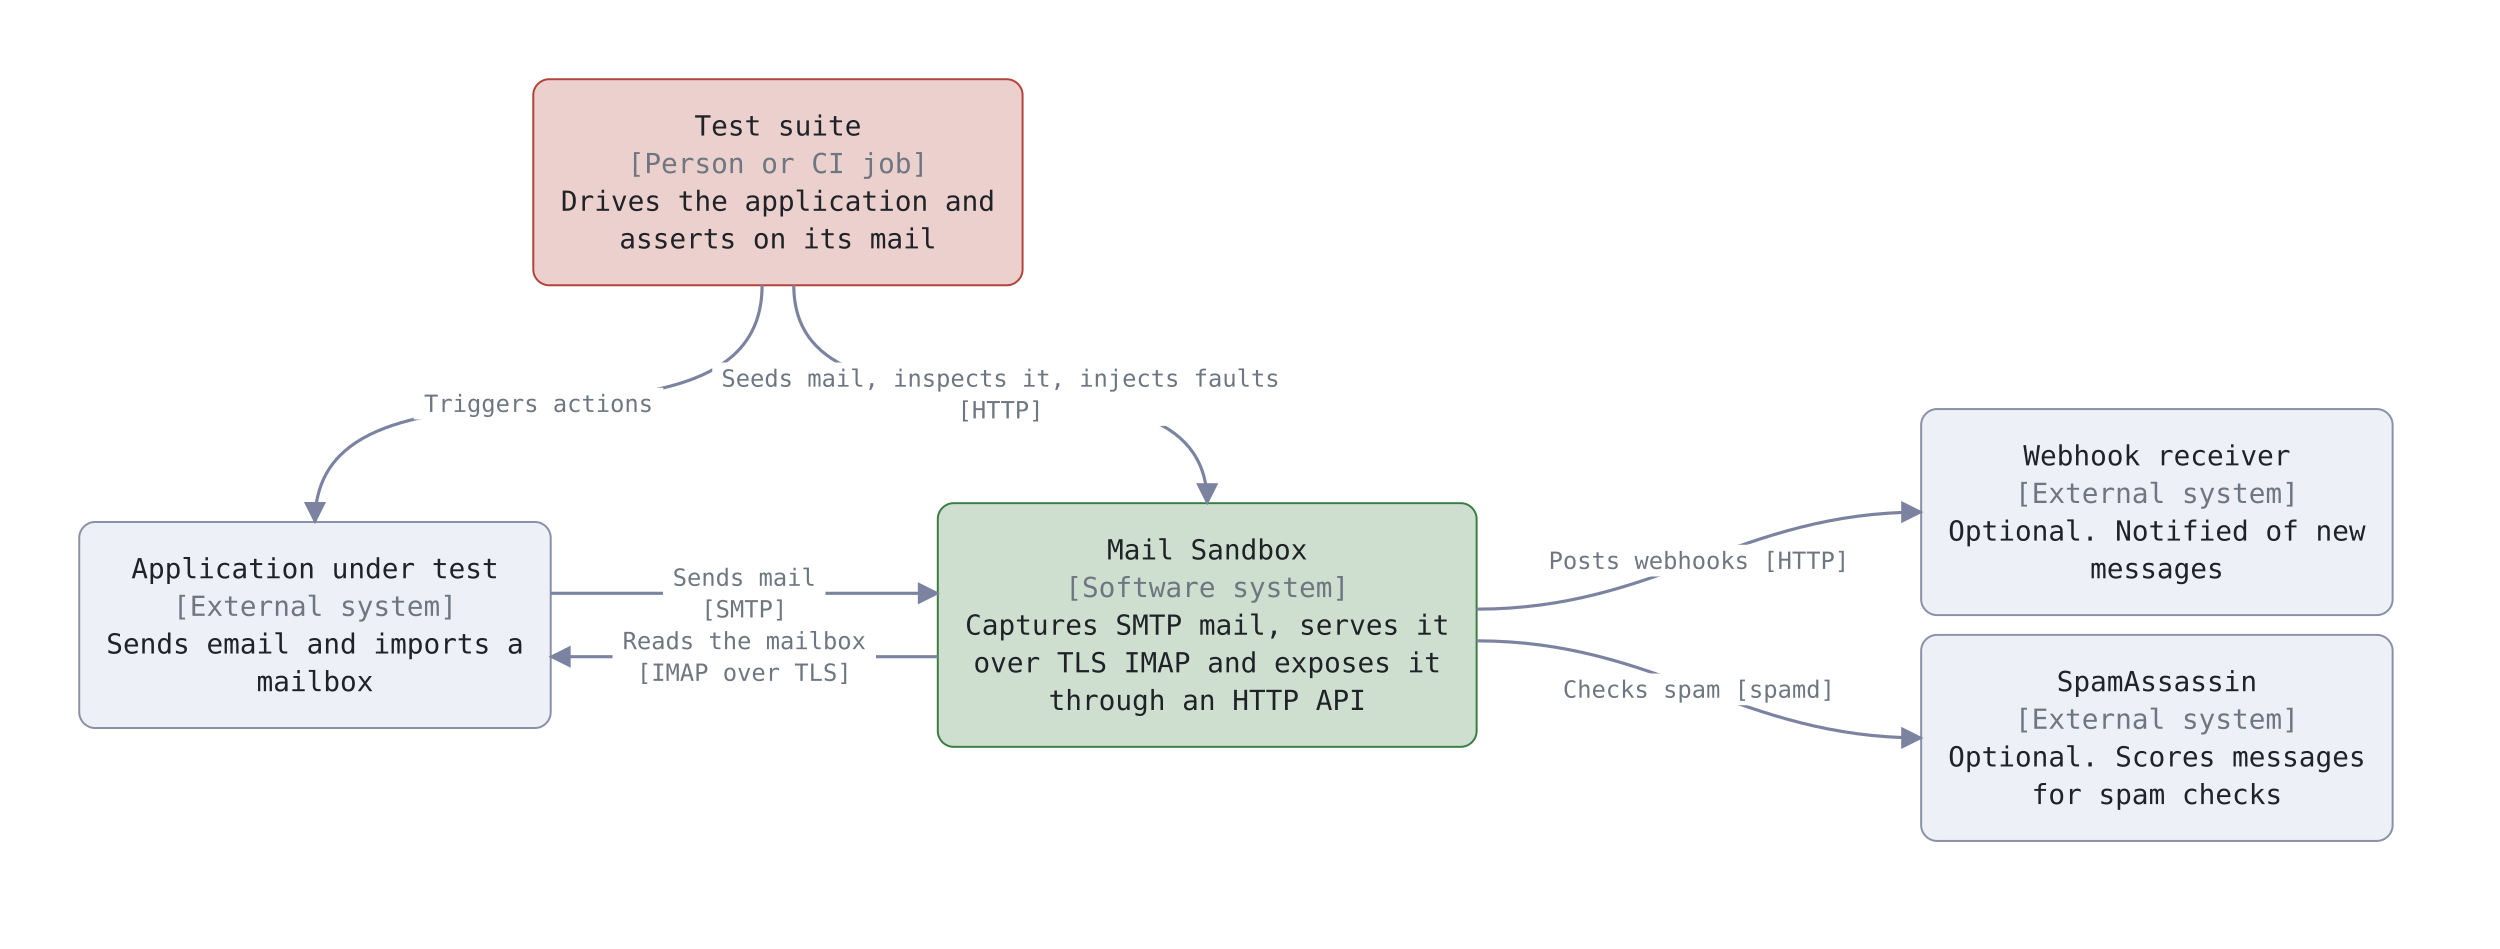
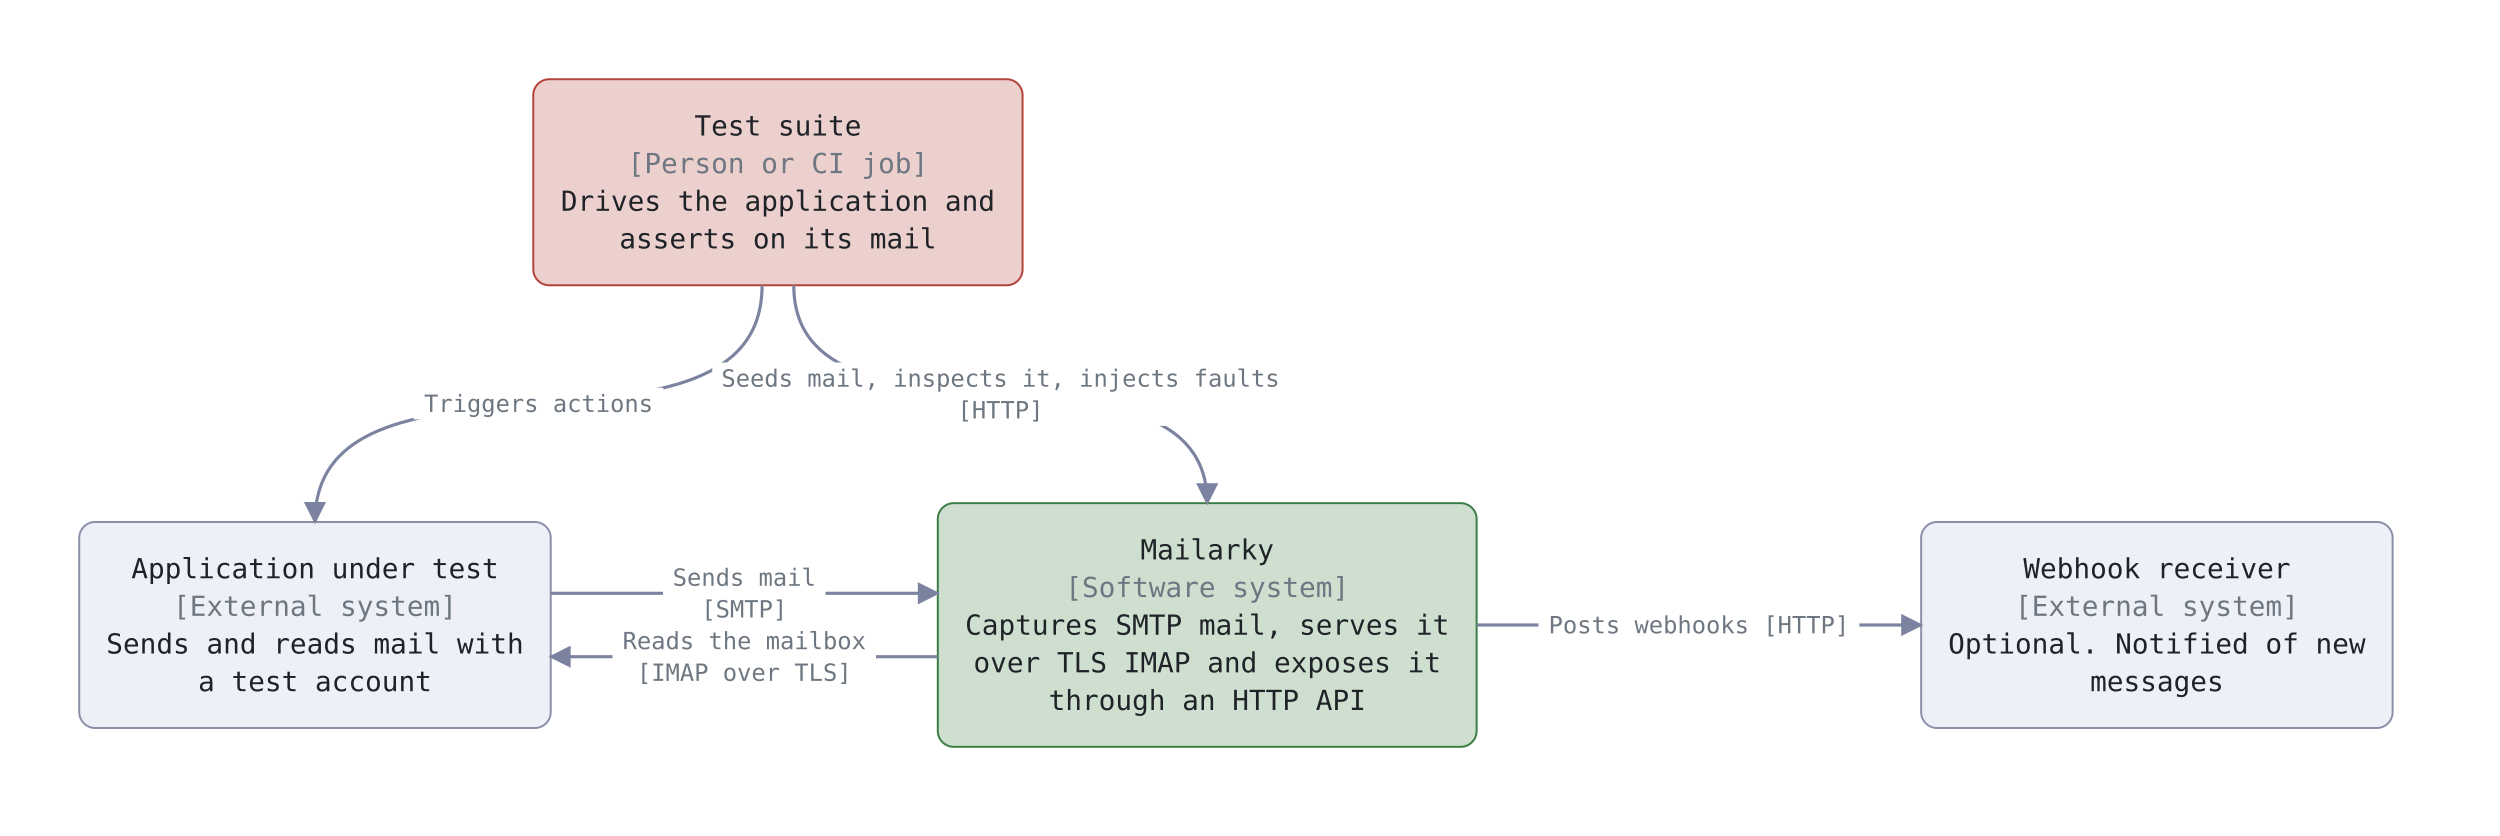
- <svg xmlns="http://www.w3.org/2000/svg" width="1262" height="479" viewBox="0 0 1262 479" font-family="'DejaVu Sans Mono', 'Menlo', 'Consolas', 'Liberation Mono', 'Courier New', monospace" font-size="14px">
+ <svg xmlns="http://www.w3.org/2000/svg" width="1262" height="422" viewBox="0 0 1262 422" font-family="'DejaVu Sans Mono', 'Menlo', 'Consolas', 'Liberation Mono', 'Courier New', monospace" font-size="14px">
  <defs>
    <marker id="arrow-7c83a0" viewBox="0 0 10 10" refX="9" refY="5" markerWidth="7" markerHeight="7" orient="auto-start-reverse">
      <path d="M 0 0 L 10 5 L 0 10 z" fill="#7c83a0" />
    </marker>
    <marker id="arrow-7c83a0-back" viewBox="0 0 10 10" refX="9" refY="5" markerWidth="7" markerHeight="7" orient="auto-start-reverse">
      <path d="M 0 0 L 10 5 L 0 10 z" fill="#7c83a0" />
    </marker>
  </defs>
-   <rect x="0" y="0" width="1262" height="479" fill="#ffffff" />
+   <rect x="0" y="0" width="1262" height="422" fill="#ffffff" />
  <path d="M481.4 254 H737.4 a8 8 0 0 1 8 8 V369 a8 8 0 0 1 -8 8 H481.4 a8 8 0 0 1 -8 -8 V262 a8 8 0 0 1 8 -8 Z" fill="#cedfd0" stroke="#3a7d44" />
-   <text x="609.4" y="282.4" fill="#1f2328" text-anchor="middle">Mail Sandbox</text>
+   <text x="609.4" y="282.4" fill="#1f2328" text-anchor="middle">Mailarky</text>
  <text x="609.4" y="301.4" fill="#6e7781" text-anchor="middle">[Software system]</text>
  <text x="609.4" y="320.4" fill="#1f2328" text-anchor="middle">Captures SMTP mail, serves it</text>
  <text x="609.4" y="339.4" fill="#1f2328" text-anchor="middle">over TLS IMAP and exposes it</text>
  <text x="609.4" y="358.4" fill="#1f2328" text-anchor="middle">through an HTTP API</text>
  <path d="M48 263.5 H270 a8 8 0 0 1 8 8 V359.5 a8 8 0 0 1 -8 8 H48 a8 8 0 0 1 -8 -8 V271.5 a8 8 0 0 1 8 -8 Z" fill="#eef0f7" stroke="#8a90a8" />
  <text x="159" y="291.9" fill="#1f2328" text-anchor="middle">Application under test</text>
  <text x="159" y="310.9" fill="#6e7781" text-anchor="middle">[External system]</text>
-   <text x="159" y="329.9" fill="#1f2328" text-anchor="middle">Sends email and imports a</text>
-   <text x="159" y="348.9" fill="#1f2328" text-anchor="middle">mailbox</text>
+   <text x="159" y="329.9" fill="#1f2328" text-anchor="middle">Sends and reads mail with</text>
+   <text x="159" y="348.9" fill="#1f2328" text-anchor="middle">a test account</text>
  <path d="M277.2 40 H508.2 a8 8 0 0 1 8 8 V136 a8 8 0 0 1 -8 8 H277.2 a8 8 0 0 1 -8 -8 V48 a8 8 0 0 1 8 -8 Z" fill="#ecd0ce" stroke="#b3423a" />
  <text x="392.7" y="68.4" fill="#1f2328" text-anchor="middle">Test suite</text>
  <text x="392.7" y="87.4" fill="#6e7781" text-anchor="middle">[Person or CI job]</text>
  <text x="392.7" y="106.4" fill="#1f2328" text-anchor="middle">Drives the application and</text>
  <text x="392.7" y="125.4" fill="#1f2328" text-anchor="middle">asserts on its mail</text>
-   <path d="M963.8 192.5 H1213.8 a8 8 0 0 1 8 8 V430.5 a8 8 0 0 1 -8 8 H963.8 a8 8 0 0 1 -8 -8 V200.5 a8 8 0 0 1 8 -8 Z" fill="none" stroke="none" />
-   <path d="M977.8 206.5 H1199.8 a8 8 0 0 1 8 8 V302.5 a8 8 0 0 1 -8 8 H977.8 a8 8 0 0 1 -8 -8 V214.5 a8 8 0 0 1 8 -8 Z" fill="#eef0f7" stroke="#8a90a8" />
-   <text x="1088.8" y="234.9" fill="#1f2328" text-anchor="middle">Webhook receiver</text>
-   <text x="1088.8" y="253.9" fill="#6e7781" text-anchor="middle">[External system]</text>
-   <text x="1088.8" y="272.9" fill="#1f2328" text-anchor="middle">Optional. Notified of new</text>
-   <text x="1088.8" y="291.9" fill="#1f2328" text-anchor="middle">messages</text>
-   <path d="M977.8 320.5 H1199.8 a8 8 0 0 1 8 8 V416.5 a8 8 0 0 1 -8 8 H977.8 a8 8 0 0 1 -8 -8 V328.5 a8 8 0 0 1 8 -8 Z" fill="#eef0f7" stroke="#8a90a8" />
-   <text x="1088.8" y="348.9" fill="#1f2328" text-anchor="middle">SpamAssassin</text>
-   <text x="1088.8" y="367.9" fill="#6e7781" text-anchor="middle">[External system]</text>
-   <text x="1088.8" y="386.9" fill="#1f2328" text-anchor="middle">Optional. Scores messages</text>
-   <text x="1088.8" y="405.9" fill="#1f2328" text-anchor="middle">for spam checks</text>
+   <path d="M963.8 249.5 H1213.8 a8 8 0 0 1 8 8 V373.5 a8 8 0 0 1 -8 8 H963.8 a8 8 0 0 1 -8 -8 V257.5 a8 8 0 0 1 8 -8 Z" fill="none" stroke="none" />
+   <path d="M977.8 263.5 H1199.8 a8 8 0 0 1 8 8 V359.5 a8 8 0 0 1 -8 8 H977.8 a8 8 0 0 1 -8 -8 V271.5 a8 8 0 0 1 8 -8 Z" fill="#eef0f7" stroke="#8a90a8" />
+   <text x="1088.8" y="291.9" fill="#1f2328" text-anchor="middle">Webhook receiver</text>
+   <text x="1088.8" y="310.9" fill="#6e7781" text-anchor="middle">[External system]</text>
+   <text x="1088.8" y="329.9" fill="#1f2328" text-anchor="middle">Optional. Notified of new</text>
+   <text x="1088.8" y="348.9" fill="#1f2328" text-anchor="middle">messages</text>
  <path d="M 384.7 144 C 384.7 246.15, 159 161.35, 159 263.5" fill="none" stroke="#7c83a0" stroke-width="1.6" marker-end="url(#arrow-7c83a0)" />
  <rect x="208.85" y="195.75" width="126" height="16" fill="#ffffff" />
  <g font-size="12px">
    <text x="271.85" y="207.95" fill="#6e7781" text-anchor="middle">Triggers actions</text>
  </g>
  <path d="M 400.7 144 C 400.7 238.37, 609.4 159.63, 609.4 254" fill="none" stroke="#7c83a0" stroke-width="1.6" marker-end="url(#arrow-7c83a0)" />
  <rect x="359.55" y="183" width="291" height="32" fill="#ffffff" />
  <g font-size="12px">
    <text x="505.05" y="195.2" fill="#6e7781" text-anchor="middle">Seeds mail, inspects it, injects faults</text>
    <text x="505.05" y="211.2" fill="#6e7781" text-anchor="middle">[HTTP]</text>
  </g>
  <path d="M 278 299.5 C 356.16 299.5, 395.24 299.5, 473.4 299.5" fill="none" stroke="#7c83a0" stroke-width="1.6" marker-end="url(#arrow-7c83a0)" />
  <rect x="334.7" y="283.5" width="82" height="32" fill="#ffffff" />
  <g font-size="12px">
    <text x="375.7" y="295.7" fill="#6e7781" text-anchor="middle">Sends mail</text>
    <text x="375.7" y="311.7" fill="#6e7781" text-anchor="middle">[SMTP]</text>
  </g>
  <path d="M 473.4 331.5 C 395.24 331.5, 356.16 331.5, 278 331.5" fill="none" stroke="#7c83a0" stroke-width="1.6" marker-end="url(#arrow-7c83a0)" />
  <rect x="309.2" y="315.5" width="133" height="32" fill="#ffffff" />
  <g font-size="12px">
    <text x="375.7" y="327.7" fill="#6e7781" text-anchor="middle">Reads the mailbox</text>
    <text x="375.7" y="343.7" fill="#6e7781" text-anchor="middle">[IMAP over TLS]</text>
  </g>
-   <path d="M 745.4 307.5 C 837.28 307.5, 877.92 258.5, 969.8 258.5" fill="none" stroke="#7c83a0" stroke-width="1.6" marker-end="url(#arrow-7c83a0)" />
-   <rect x="776.6" y="275" width="162" height="16" fill="#ffffff" />
+   <path d="M 745.4 315.5 C 835.16 315.5, 880.04 315.5, 969.8 315.5" fill="none" stroke="#7c83a0" stroke-width="1.6" marker-end="url(#arrow-7c83a0)" />
+   <rect x="776.6" y="307.5" width="162" height="16" fill="#ffffff" />
  <g font-size="12px">
-     <text x="857.6" y="287.2" fill="#6e7781" text-anchor="middle">Posts webhooks [HTTP]</text>
-   </g>
-   <path d="M 745.4 323.5 C 837.28 323.5, 877.92 372.5, 969.8 372.5" fill="none" stroke="#7c83a0" stroke-width="1.6" marker-end="url(#arrow-7c83a0)" />
-   <rect x="784.1" y="340" width="147" height="16" fill="#ffffff" />
-   <g font-size="12px">
-     <text x="857.6" y="352.2" fill="#6e7781" text-anchor="middle">Checks spam [spamd]</text>
+     <text x="857.6" y="319.7" fill="#6e7781" text-anchor="middle">Posts webhooks [HTTP]</text>
  </g>
</svg>
